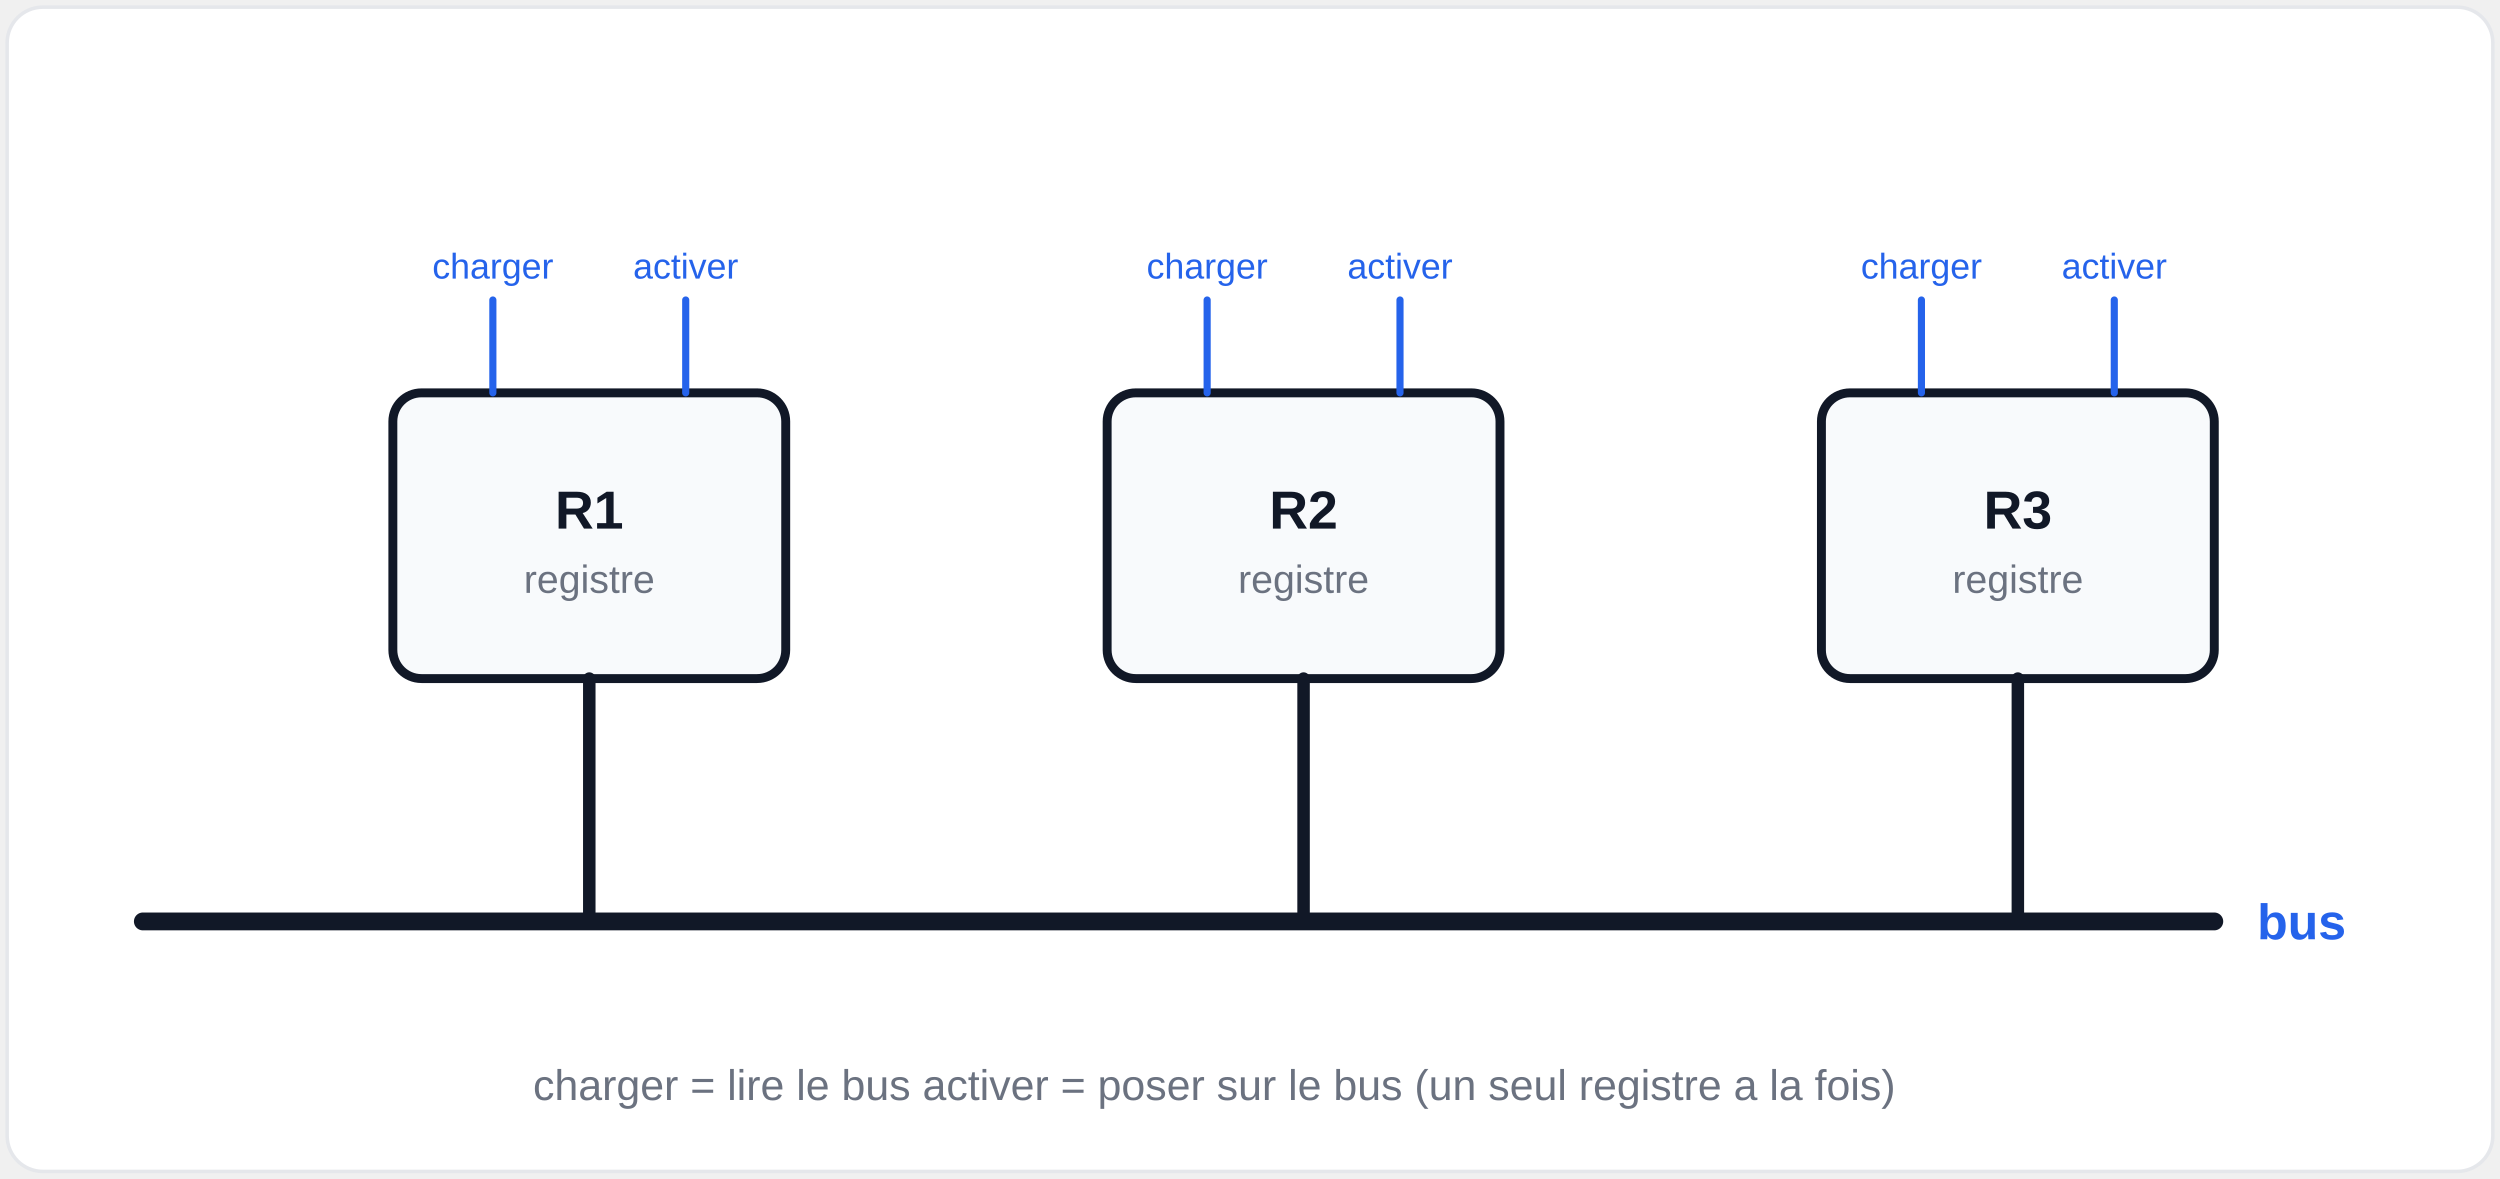
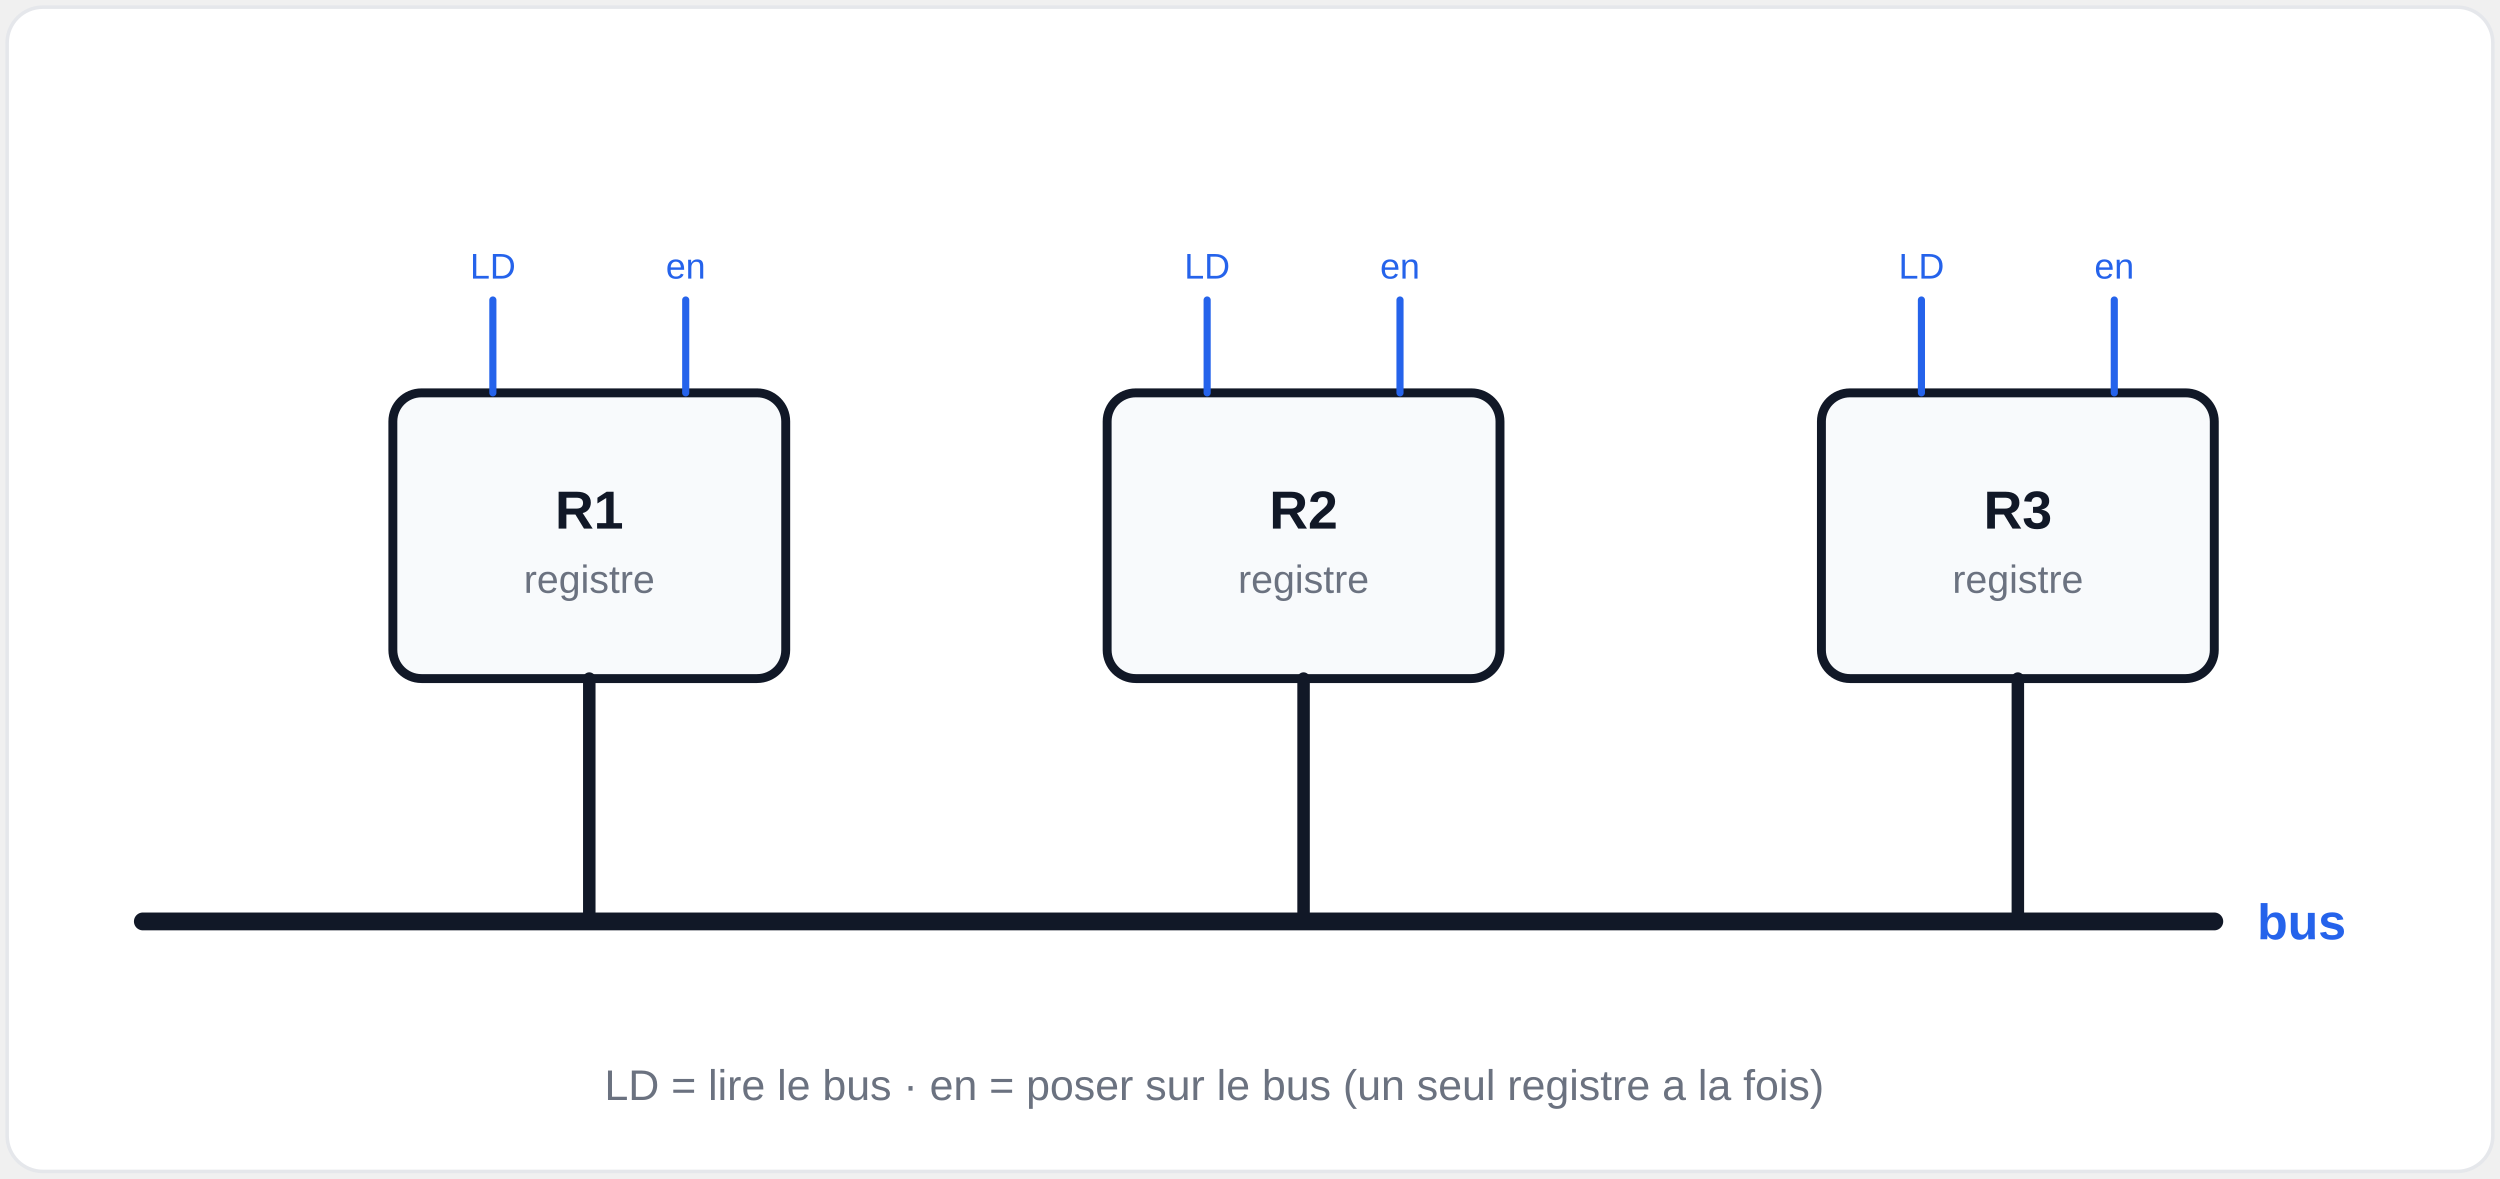
- <svg xmlns="http://www.w3.org/2000/svg" viewBox="0 0 700 330" role="img" aria-label="Le bus : trois registres partagent un meme faisceau de fils ; commandes charger et activer sur chaque registre">
+ <svg xmlns="http://www.w3.org/2000/svg" viewBox="0 0 700 330" role="img" aria-label="Le bus : trois registres partagent un meme faisceau de fils ; commandes LD et en sur chaque registre">
  <rect x="2" y="2" width="696" height="326" rx="10" fill="#ffffff" stroke="#e5e7eb" />
  <path d="M 40,258 L 620,258" fill="none" stroke="#111827" stroke-width="5" stroke-linejoin="round" stroke-linecap="round" />
  <text x="632" y="263" font-family="'Segoe UI',Arial,sans-serif" font-size="14" fill="#2563eb" font-weight="bold" text-anchor="start">bus</text>
  <rect x="110" y="110" width="110" height="80" rx="8" fill="#f8fafc" stroke="#111827" stroke-width="2.5" />
  <text x="165.0" y="148.0" font-family="'Segoe UI',Arial,sans-serif" font-size="15" fill="#111827" font-weight="bold" text-anchor="middle">R1</text>
  <text x="165.0" y="166.0" font-family="'Segoe UI',Arial,sans-serif" font-size="11" fill="#6b7280" font-weight="normal" text-anchor="middle">registre</text>
  <path d="M 165.0,190 L 165.0,258" fill="none" stroke="#111827" stroke-width="3.5" stroke-linejoin="round" stroke-linecap="round" />
  <path d="M 138,84 L 138,110" fill="none" stroke="#2563eb" stroke-width="2" stroke-linejoin="round" stroke-linecap="round" />
-   <text x="138" y="78" font-family="'Segoe UI',Arial,sans-serif" font-size="10" fill="#2563eb" font-weight="normal" text-anchor="middle">charger</text>
+   <text x="138" y="78" font-family="'Segoe UI',Arial,sans-serif" font-size="10" fill="#2563eb" font-weight="normal" text-anchor="middle">LD</text>
  <path d="M 192,84 L 192,110" fill="none" stroke="#2563eb" stroke-width="2" stroke-linejoin="round" stroke-linecap="round" />
-   <text x="192" y="78" font-family="'Segoe UI',Arial,sans-serif" font-size="10" fill="#2563eb" font-weight="normal" text-anchor="middle">activer</text>
+   <text x="192" y="78" font-family="'Segoe UI',Arial,sans-serif" font-size="10" fill="#2563eb" font-weight="normal" text-anchor="middle">en</text>
  <rect x="310" y="110" width="110" height="80" rx="8" fill="#f8fafc" stroke="#111827" stroke-width="2.5" />
  <text x="365.0" y="148.0" font-family="'Segoe UI',Arial,sans-serif" font-size="15" fill="#111827" font-weight="bold" text-anchor="middle">R2</text>
  <text x="365.0" y="166.0" font-family="'Segoe UI',Arial,sans-serif" font-size="11" fill="#6b7280" font-weight="normal" text-anchor="middle">registre</text>
  <path d="M 365.0,190 L 365.0,258" fill="none" stroke="#111827" stroke-width="3.5" stroke-linejoin="round" stroke-linecap="round" />
  <path d="M 338,84 L 338,110" fill="none" stroke="#2563eb" stroke-width="2" stroke-linejoin="round" stroke-linecap="round" />
-   <text x="338" y="78" font-family="'Segoe UI',Arial,sans-serif" font-size="10" fill="#2563eb" font-weight="normal" text-anchor="middle">charger</text>
+   <text x="338" y="78" font-family="'Segoe UI',Arial,sans-serif" font-size="10" fill="#2563eb" font-weight="normal" text-anchor="middle">LD</text>
  <path d="M 392,84 L 392,110" fill="none" stroke="#2563eb" stroke-width="2" stroke-linejoin="round" stroke-linecap="round" />
-   <text x="392" y="78" font-family="'Segoe UI',Arial,sans-serif" font-size="10" fill="#2563eb" font-weight="normal" text-anchor="middle">activer</text>
+   <text x="392" y="78" font-family="'Segoe UI',Arial,sans-serif" font-size="10" fill="#2563eb" font-weight="normal" text-anchor="middle">en</text>
  <rect x="510" y="110" width="110" height="80" rx="8" fill="#f8fafc" stroke="#111827" stroke-width="2.5" />
  <text x="565.0" y="148.0" font-family="'Segoe UI',Arial,sans-serif" font-size="15" fill="#111827" font-weight="bold" text-anchor="middle">R3</text>
  <text x="565.0" y="166.0" font-family="'Segoe UI',Arial,sans-serif" font-size="11" fill="#6b7280" font-weight="normal" text-anchor="middle">registre</text>
  <path d="M 565.0,190 L 565.0,258" fill="none" stroke="#111827" stroke-width="3.5" stroke-linejoin="round" stroke-linecap="round" />
  <path d="M 538,84 L 538,110" fill="none" stroke="#2563eb" stroke-width="2" stroke-linejoin="round" stroke-linecap="round" />
-   <text x="538" y="78" font-family="'Segoe UI',Arial,sans-serif" font-size="10" fill="#2563eb" font-weight="normal" text-anchor="middle">charger</text>
+   <text x="538" y="78" font-family="'Segoe UI',Arial,sans-serif" font-size="10" fill="#2563eb" font-weight="normal" text-anchor="middle">LD</text>
  <path d="M 592,84 L 592,110" fill="none" stroke="#2563eb" stroke-width="2" stroke-linejoin="round" stroke-linecap="round" />
-   <text x="592" y="78" font-family="'Segoe UI',Arial,sans-serif" font-size="10" fill="#2563eb" font-weight="normal" text-anchor="middle">activer</text>
-   <text x="340" y="308" font-family="'Segoe UI',Arial,sans-serif" font-size="12" fill="#6b7280" font-weight="normal" text-anchor="middle">charger = lire le bus     activer = poser sur le bus (un seul registre a la fois)</text>
+   <text x="592" y="78" font-family="'Segoe UI',Arial,sans-serif" font-size="10" fill="#2563eb" font-weight="normal" text-anchor="middle">en</text>
+   <text x="340" y="308" font-family="'Segoe UI',Arial,sans-serif" font-size="12" fill="#6b7280" font-weight="normal" text-anchor="middle">LD = lire le bus · en = poser sur le bus (un seul registre a la fois)</text>
</svg>
